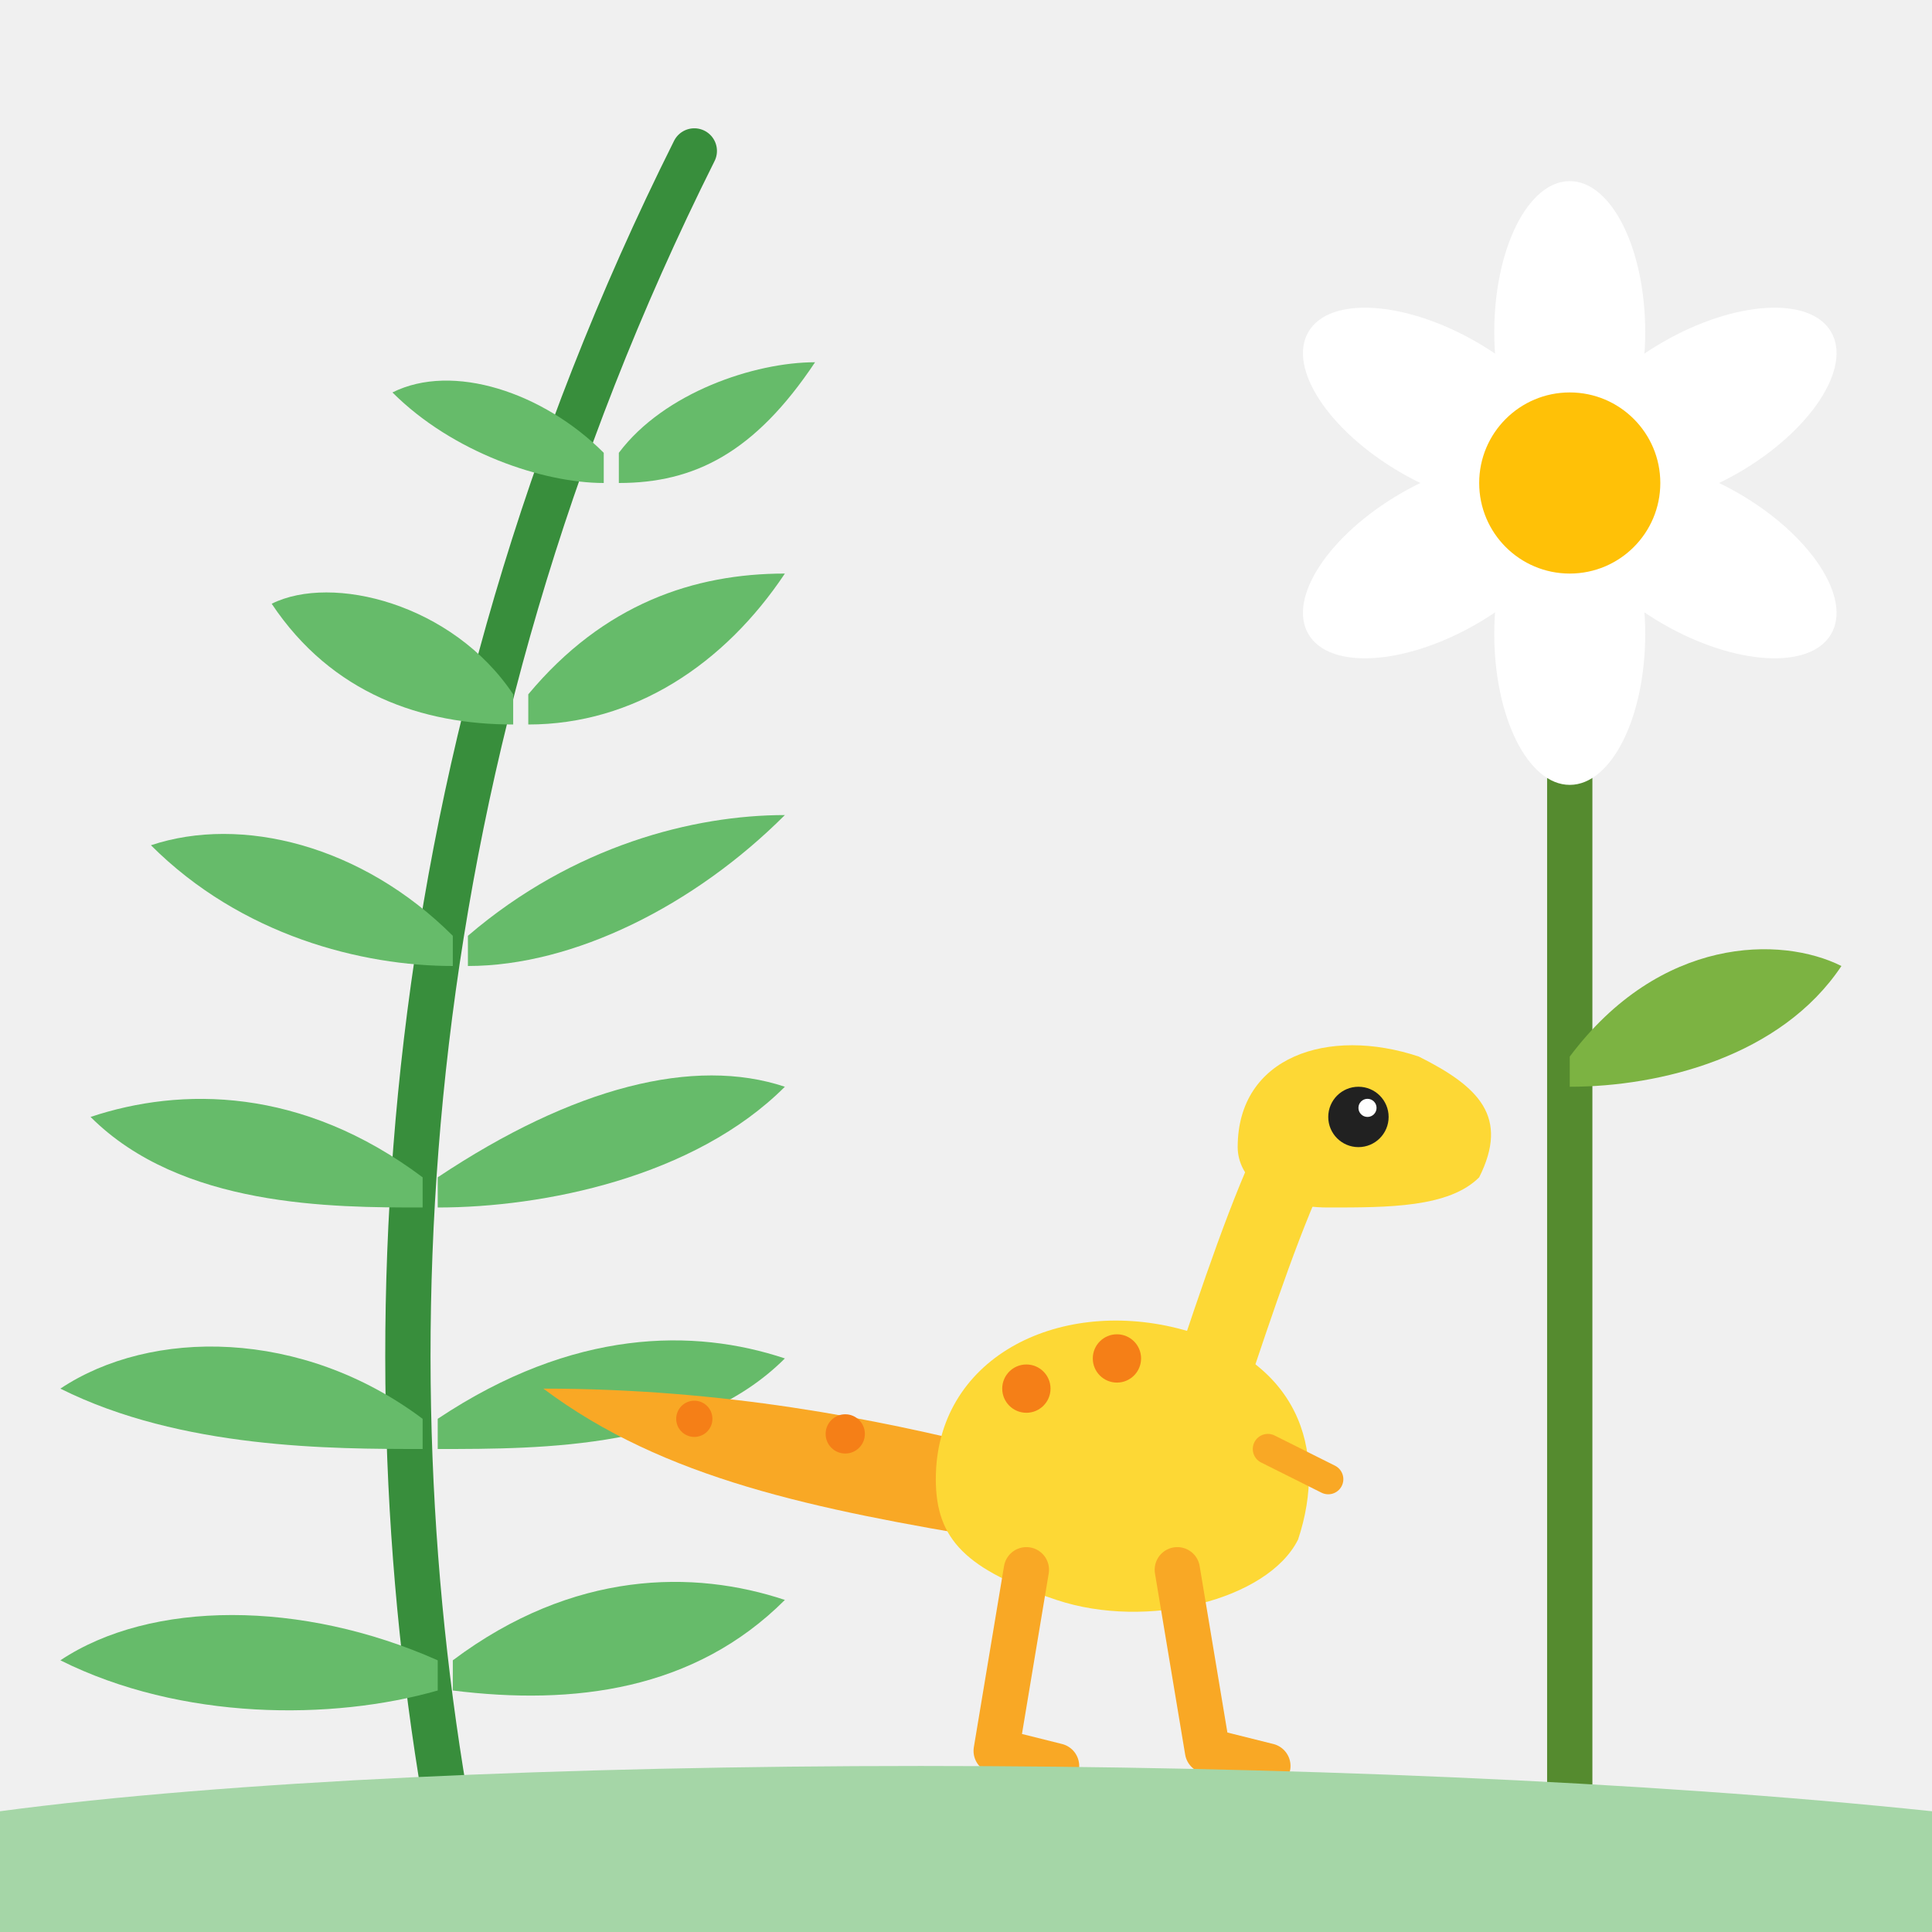
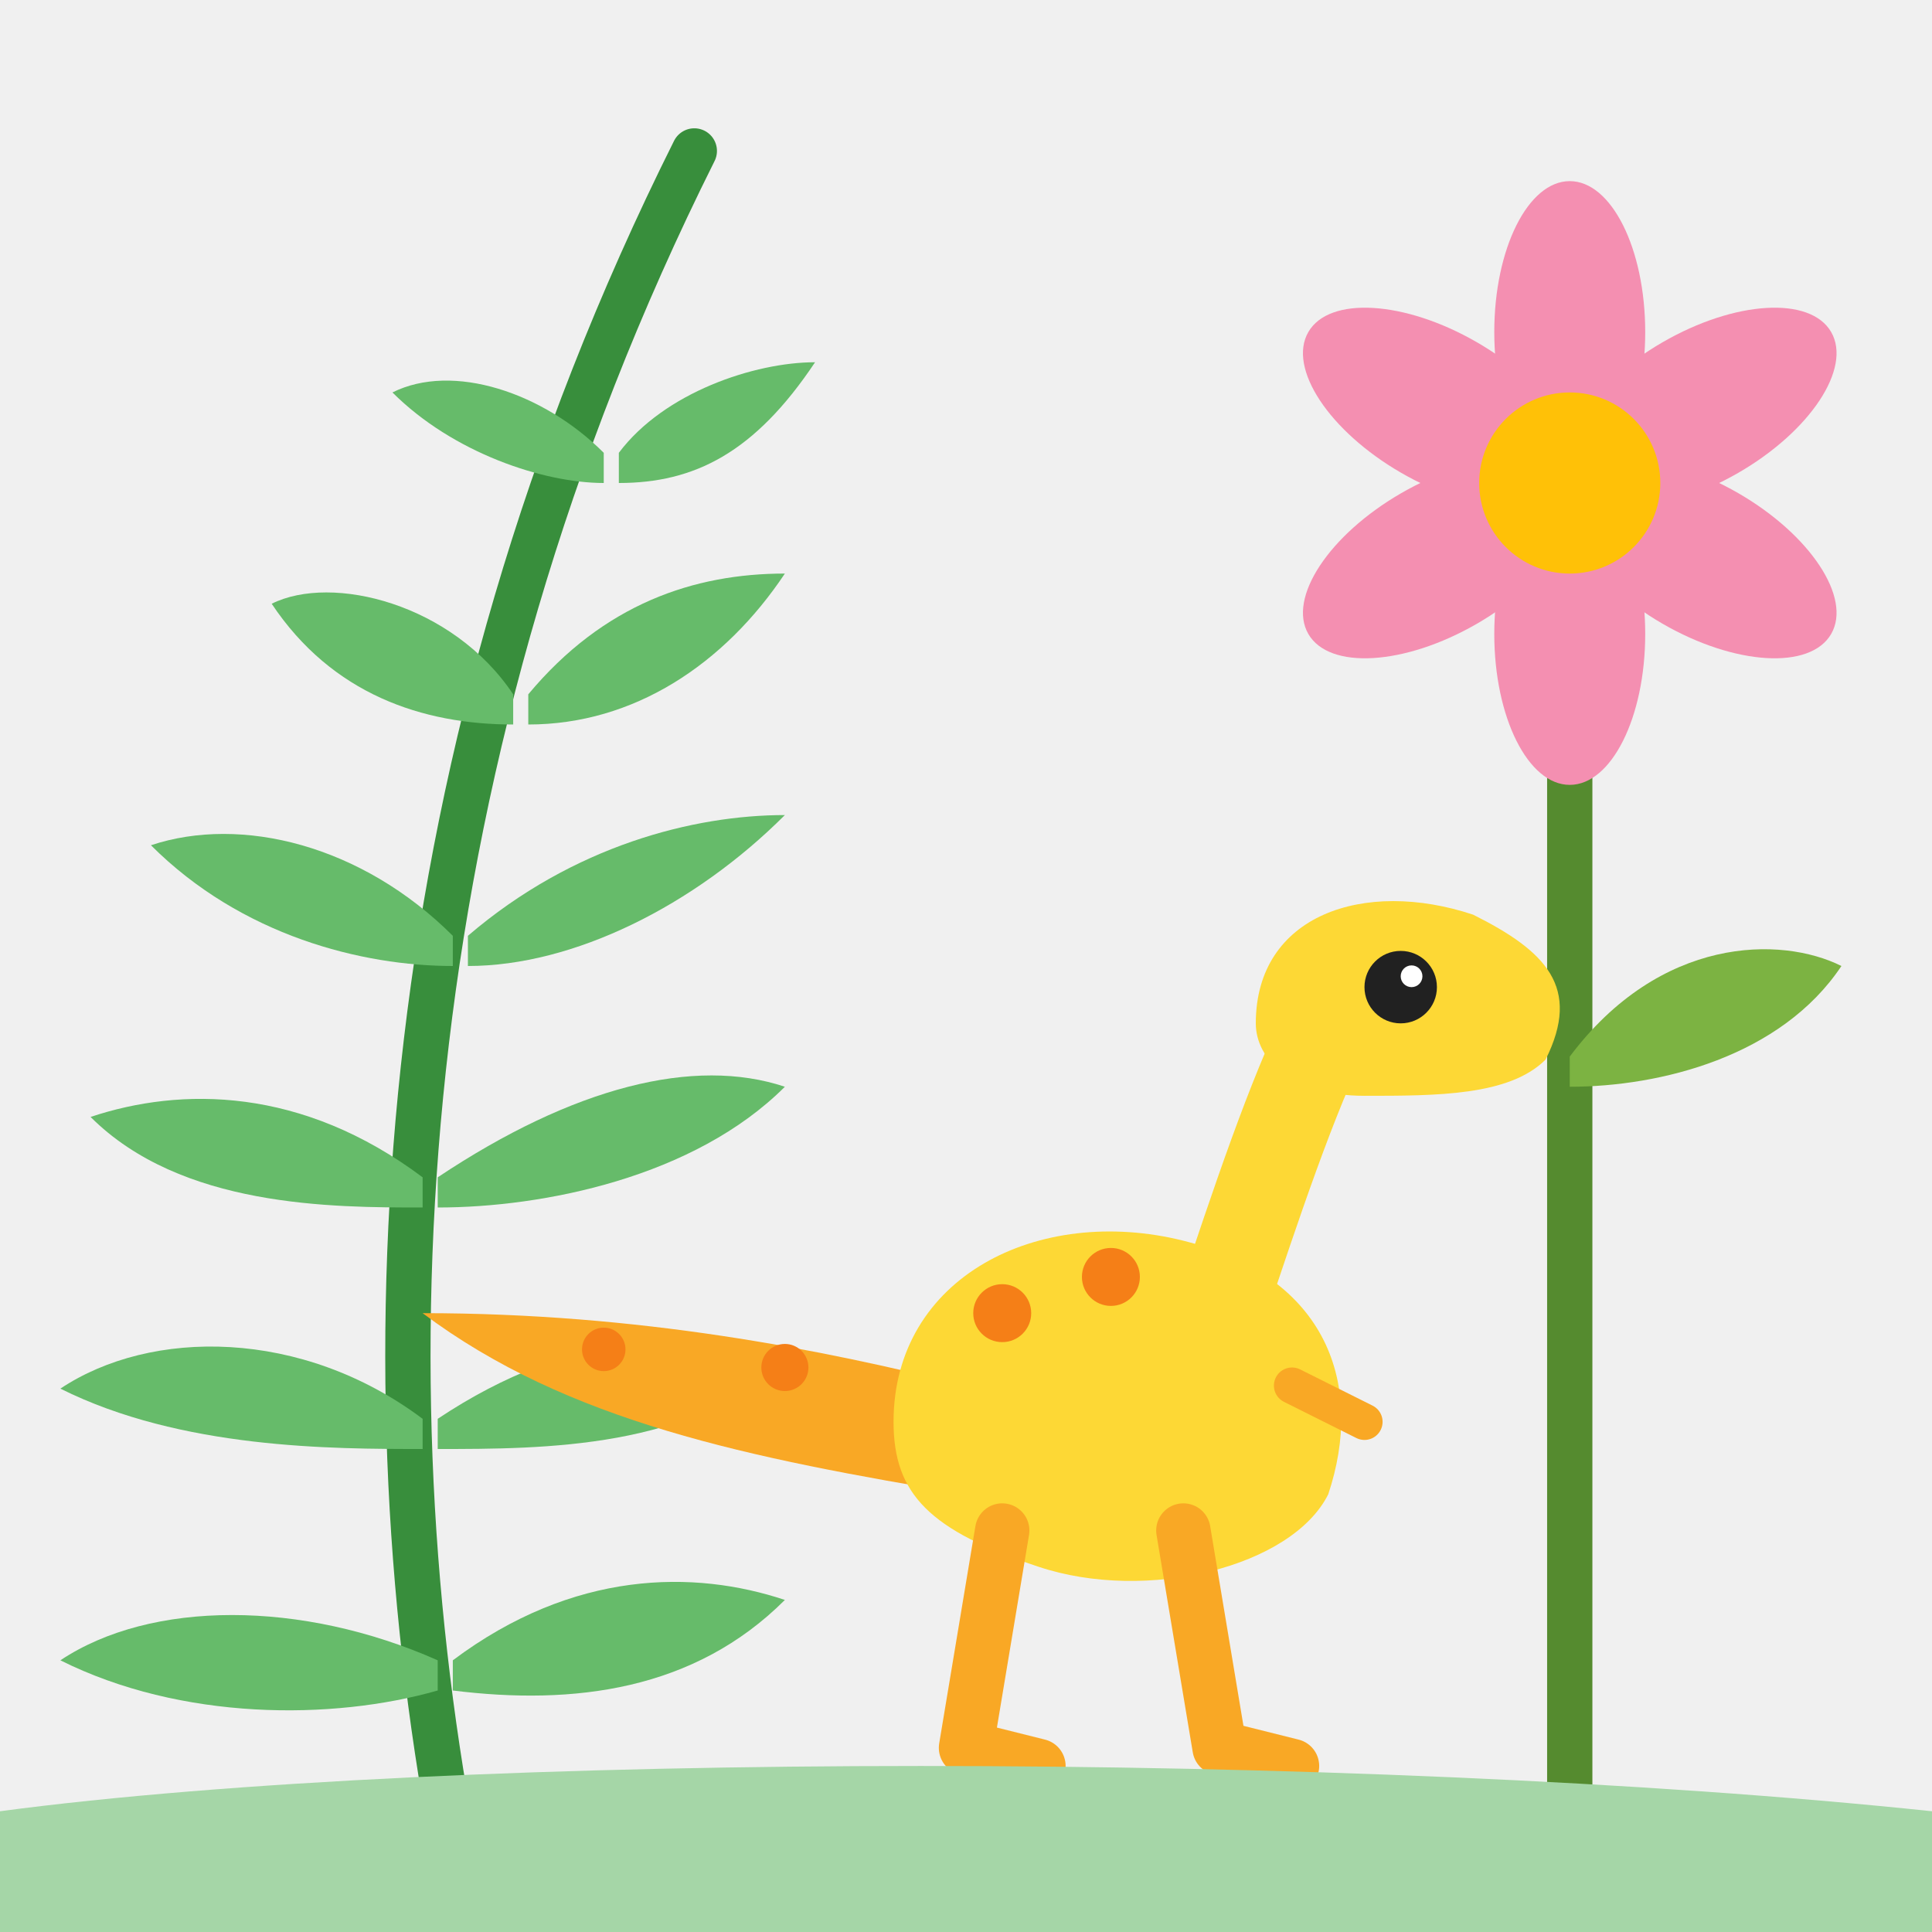
<svg xmlns="http://www.w3.org/2000/svg" viewBox="0 0 128 128">
  <path d="M30 122 C24 90 26 50 46 10" stroke="#388e3c" stroke-width="3" fill="none" stroke-linecap="round" />
  <g fill="#66bb6a">
    <path d="M29 110 C20 106 10 106 4 110 C12 114 22 114 29 112 Z" />
    <path d="M30 110 C38 104 46 104 52 106 C46 112 38 113 30 112 Z" />
    <path d="M28 94 C20 88 10 88 4 92 C12 96 22 96 28 96 Z" />
    <path d="M29 94 C38 88 46 88 52 90 C46 96 36 96 29 96 Z" />
    <path d="M28 78 C20 72 12 72 6 74 C12 80 22 80 28 80 Z" />
    <path d="M29 78 C38 72 46 70 52 72 C46 78 36 80 29 80 Z" />
    <path d="M30 62 C24 56 16 54 10 56 C16 62 24 64 30 64 Z" />
    <path d="M31 62 C38 56 46 54 52 54 C46 60 38 64 31 64 Z" />
    <path d="M34 46 C30 40 22 38 18 40 C22 46 28 48 34 48 Z" />
    <path d="M35 46 C40 40 46 38 52 38 C48 44 42 48 35 48 Z" />
    <path d="M40 30 C36 26 30 24 26 26 C30 30 36 32 40 32 Z" />
    <path d="M41 30 C44 26 50 24 54 24 C50 30 46 32 41 32 Z" />
  </g>
  <path d="M104 122 L104 40" stroke="#558b2f" stroke-width="3" stroke-linecap="round" />
-   <g fill="#fff">
+   <g fill="#f48fb1">
    <ellipse cx="104" cy="22" rx="5" ry="10" />
    <ellipse cx="104" cy="22" rx="5" ry="10" transform="rotate(60 104 32)" />
    <ellipse cx="104" cy="22" rx="5" ry="10" transform="rotate(120 104 32)" />
    <ellipse cx="104" cy="22" rx="5" ry="10" transform="rotate(180 104 32)" />
    <ellipse cx="104" cy="22" rx="5" ry="10" transform="rotate(240 104 32)" />
    <ellipse cx="104" cy="22" rx="5" ry="10" transform="rotate(300 104 32)" />
  </g>
  <circle cx="104" cy="32" r="6" fill="#ffc107" />
  <path d="M104 70 C110 62 118 62 122 64 C118 70 110 72 104 72 Z" fill="#7cb342" />
-   <path d="M36 92 C48 92 58 94 66 96 L66 102 C54 100 44 98 36 92 Z" fill="#f9a825" />
-   <path d="M62 98 C62 90 70 86 78 88 C86 90 88 96 86 102 C84 106 76 108 70 106 C64 104 62 102 62 98 Z" fill="#fdd835" />
-   <path d="M80 92 C82 86 84 80 86 76" stroke="#fdd835" stroke-width="5" fill="none" stroke-linecap="round" />
-   <path d="M82 76 C82 70 88 68 94 70 C98 72 100 74 98 78 C96 80 92 80 88 80 C84 80 82 78 82 76 Z" fill="#fdd835" />
-   <circle cx="90" cy="74" r="2" fill="#212121" />
-   <circle cx="90.6" cy="73.4" r=".6" fill="#fff" />
-   <g fill="#f57f17">
-     <circle cx="68" cy="92" r="1.6" />
-     <circle cx="74" cy="90" r="1.6" />
-     <circle cx="56" cy="95" r="1.3" />
-     <circle cx="46" cy="94" r="1.2" />
+   <g transform="translate(76 117) scale(1.2) translate(-76 -117)">
+     <path d="M36 92 C48 92 58 94 66 96 L66 102 C54 100 44 98 36 92 Z" fill="#f9a825" />
+     <path d="M62 98 C62 90 70 86 78 88 C86 90 88 96 86 102 C84 106 76 108 70 106 C64 104 62 102 62 98 Z" fill="#fdd835" />
+     <path d="M80 92 C82 86 84 80 86 76" stroke="#fdd835" stroke-width="5" fill="none" stroke-linecap="round" />
+     <path d="M82 76 C82 70 88 68 94 70 C98 72 100 74 98 78 C96 80 92 80 88 80 C84 80 82 78 82 76 Z" fill="#fdd835" />
+     <circle cx="90" cy="74" r="2" fill="#212121" />
+     <circle cx="90.6" cy="73.4" r=".6" fill="#fff" />
+     <g fill="#f57f17">
+       <circle cx="68" cy="92" r="1.6" />
+       <circle cx="74" cy="90" r="1.6" />
+       <circle cx="56" cy="95" r="1.3" />
+       <circle cx="46" cy="94" r="1.2" />
+     </g>
+     <path d="M84 96 L88 98" stroke="#f9a825" stroke-width="2" stroke-linecap="round" />
+     <path d="M68 104 L66 116 L70 117 M78 104 L80 116 L84 117" stroke="#f9a825" stroke-width="3" fill="none" stroke-linecap="round" stroke-linejoin="round" />
  </g>
-   <path d="M84 96 L88 98" stroke="#f9a825" stroke-width="2" stroke-linecap="round" />
-   <path d="M68 104 L66 116 L70 117 M78 104 L80 116 L84 117" stroke="#f9a825" stroke-width="3" fill="none" stroke-linecap="round" stroke-linejoin="round" />
  <path d="M0 120 C30 116 90 116 128 120 L128 128 L0 128 Z" fill="#a5d6a7" />
</svg>
